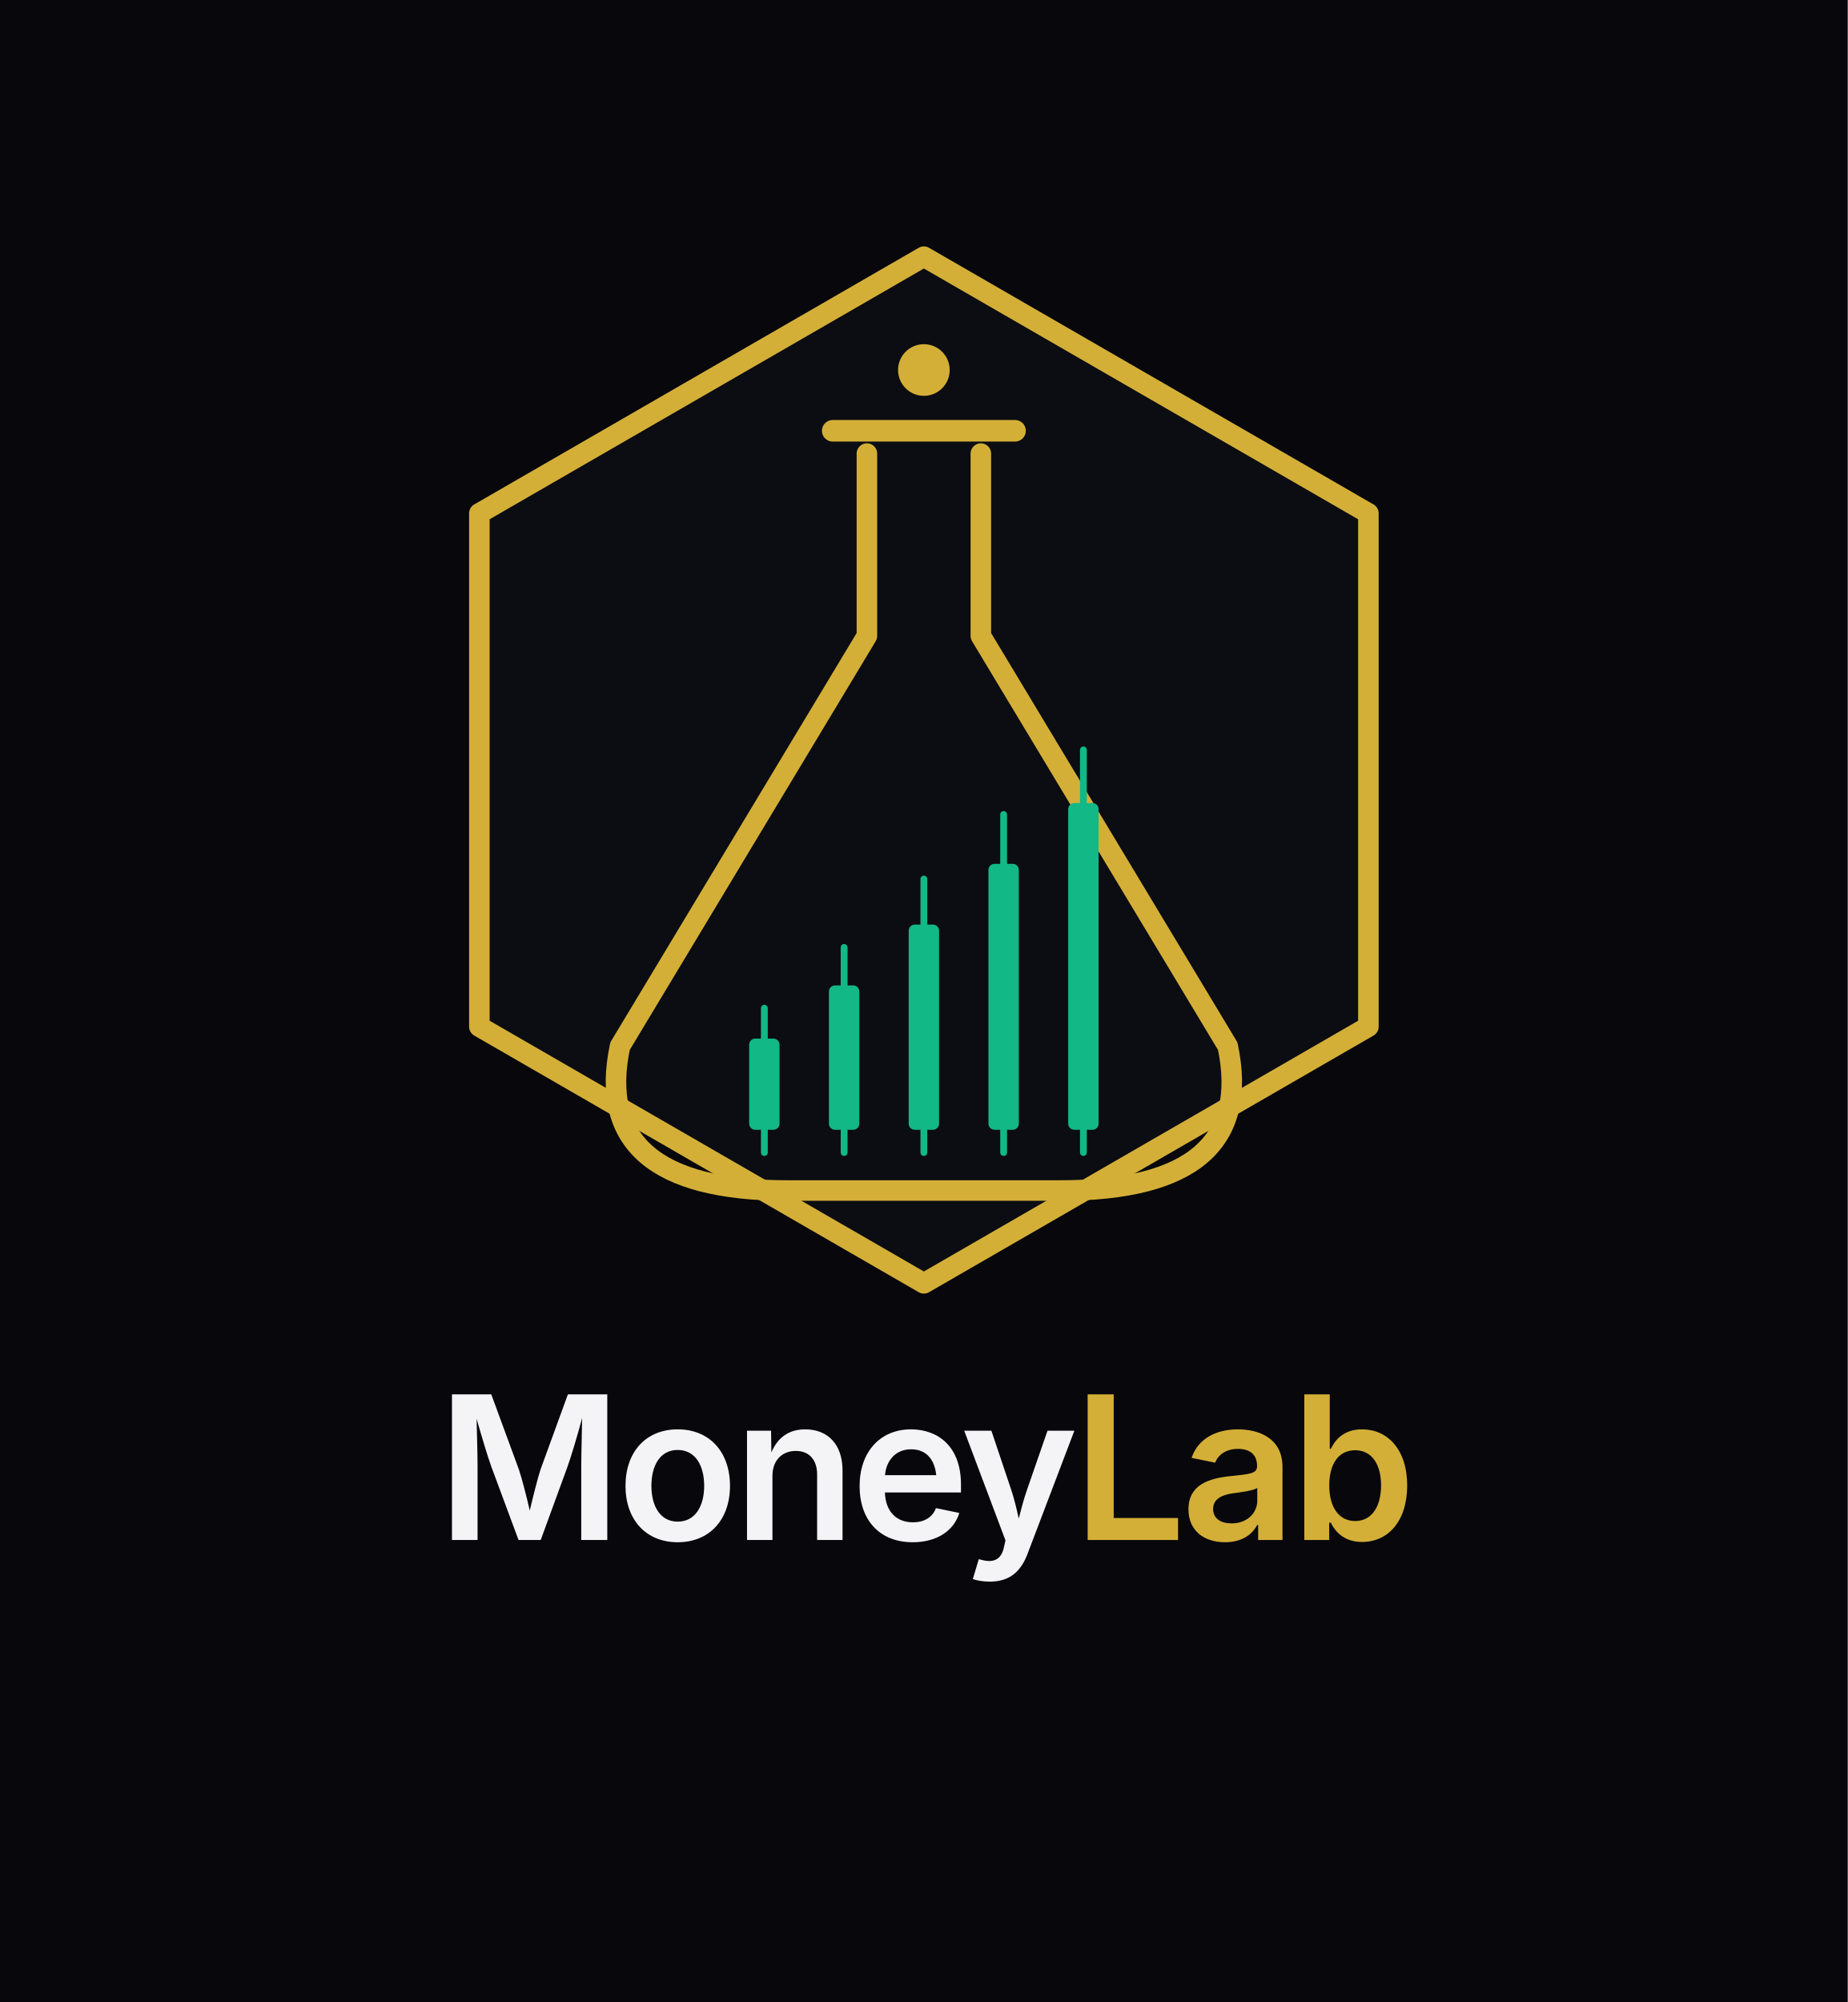
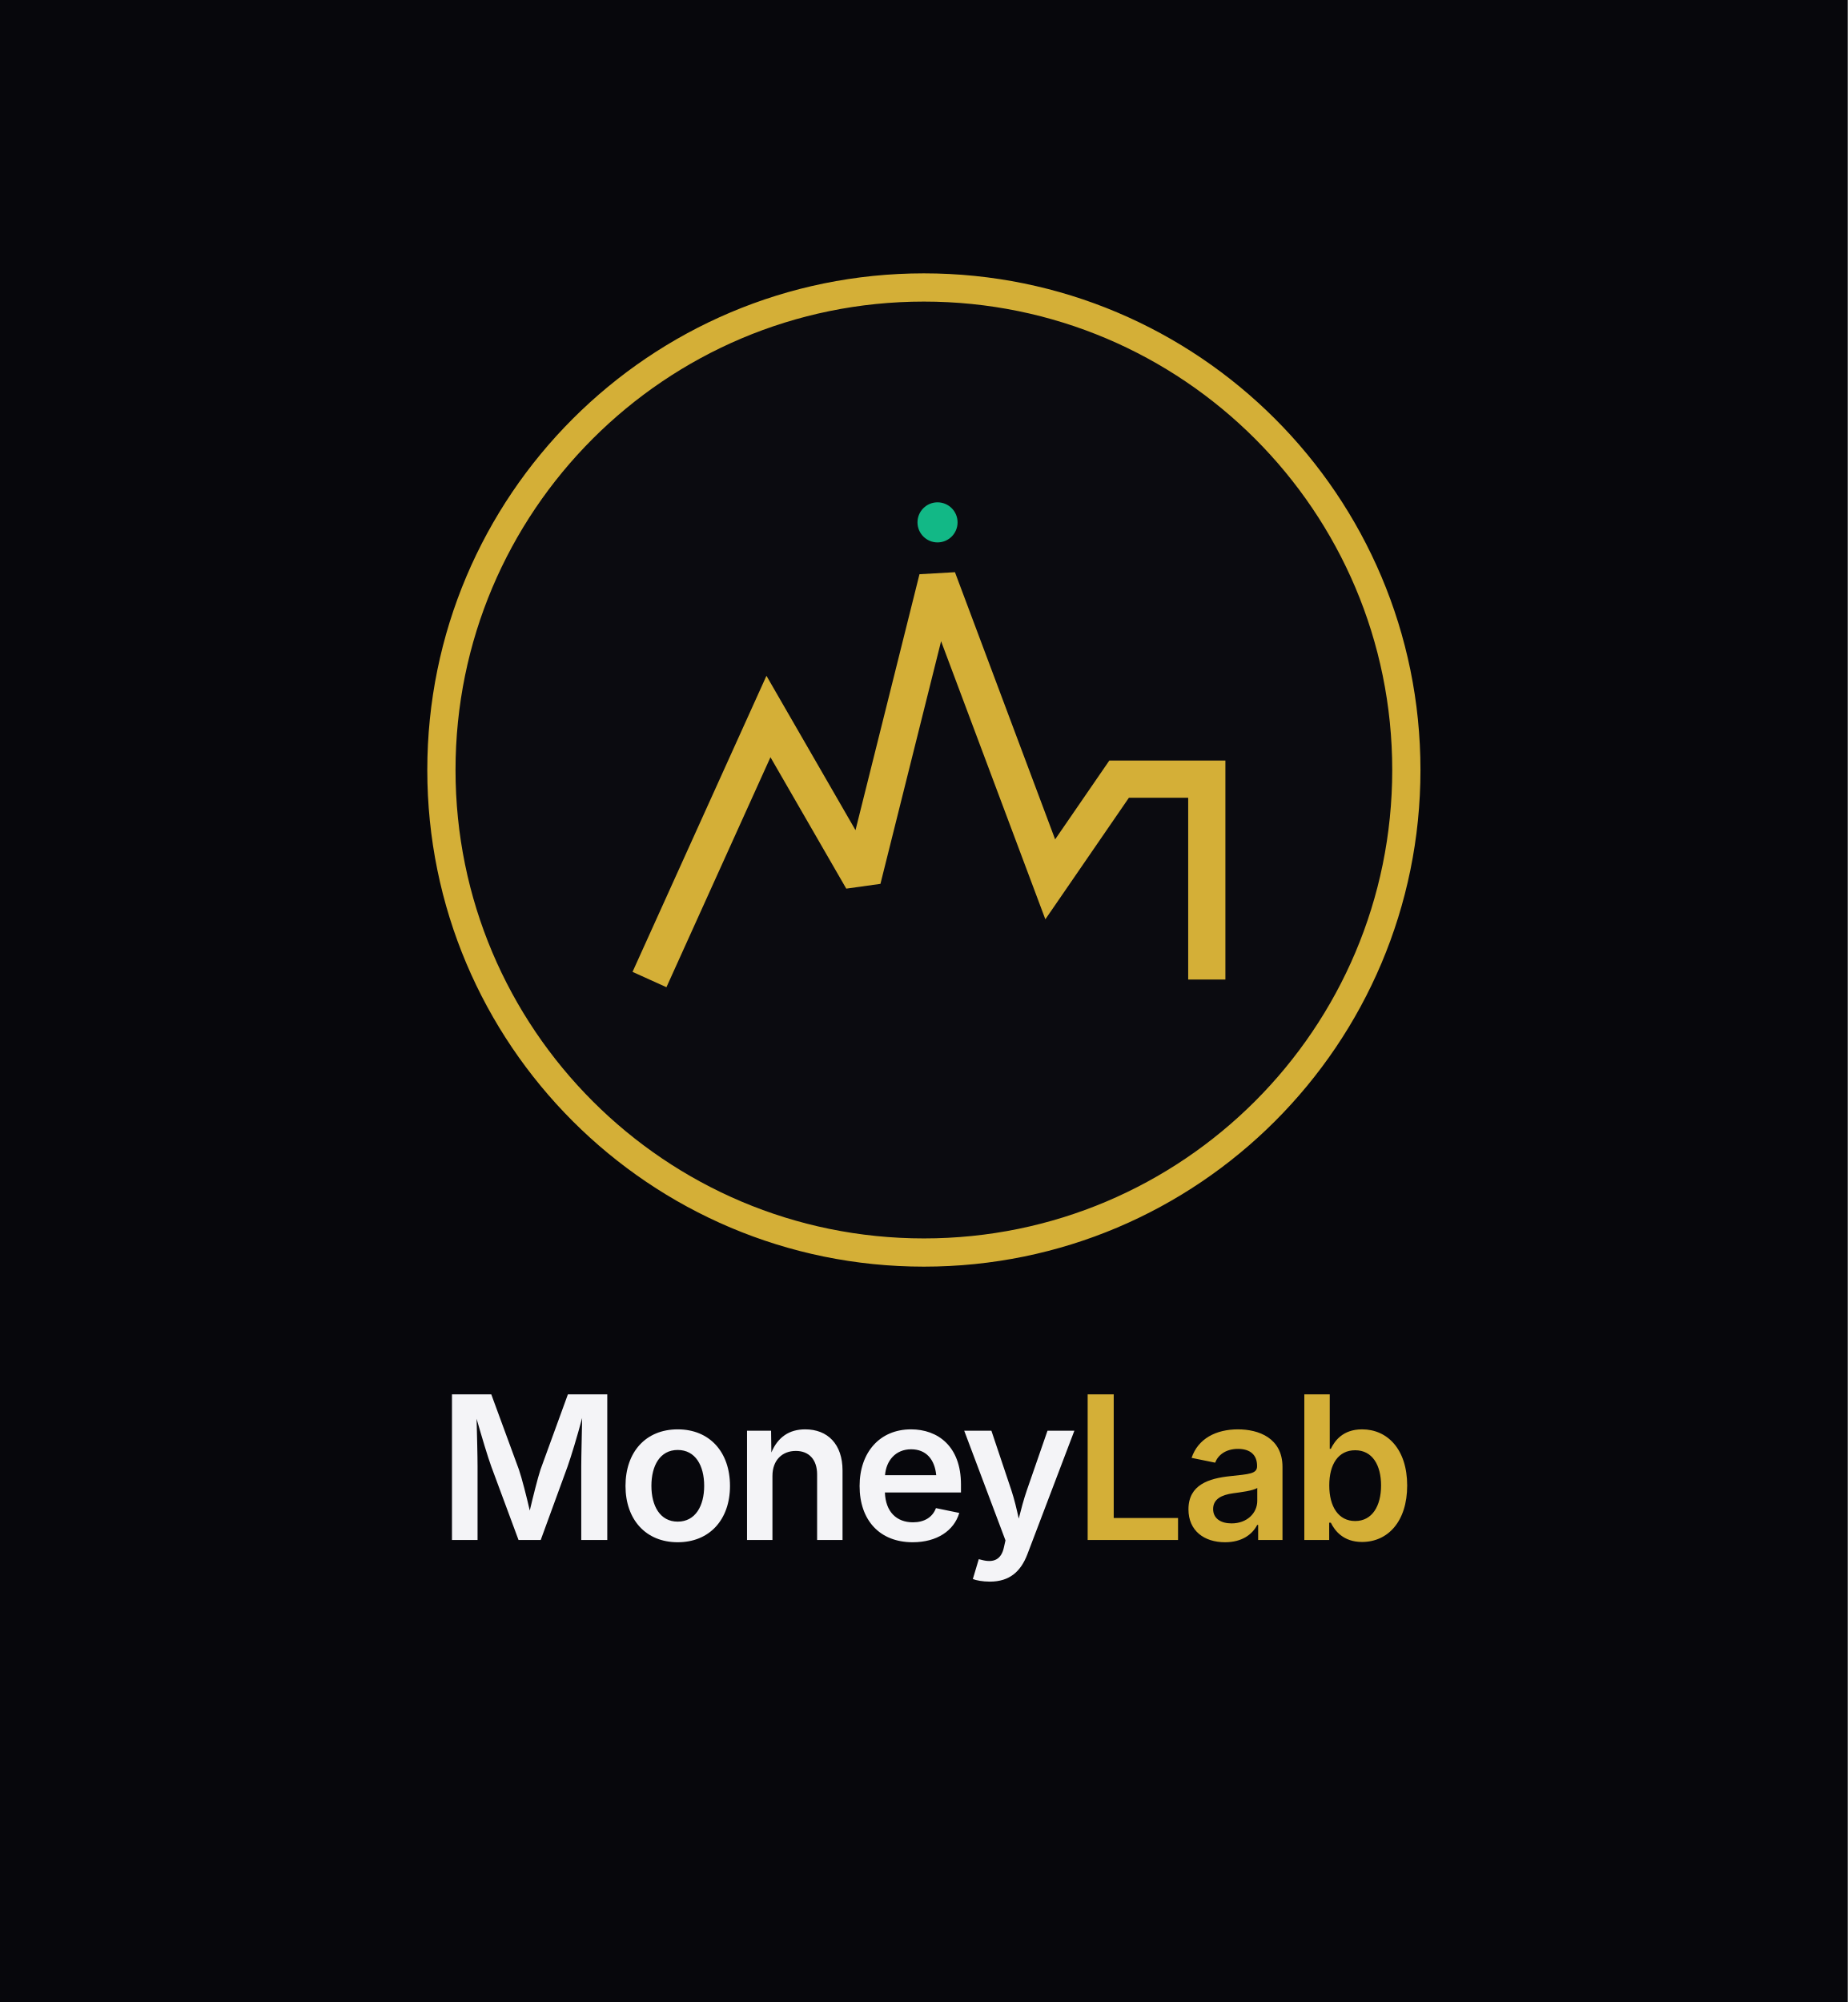
<svg xmlns="http://www.w3.org/2000/svg" width="720" height="780" viewBox="0 0 720 780">
  <defs>
    <style>
      @font-face {
        font-family: 'InterBrand';
        src: url('file:///usr/share/fonts/truetype/macos/Inter-SemiBold.ttf') format('truetype');
        font-weight: 600;
      }
    </style>
  </defs>
  <rect width="720" height="780" fill="#07070C" />
-   <polygon points="360.00,100.00 533.21,200.00 533.21,400.00 360.00,500.00 186.79,400.00 186.79,200.00" fill="#0C0D12" stroke="#D4AF37" stroke-width="8" stroke-linejoin="round" />
-   <path d="M 337.80 176.72 L 337.80 247.76 L 241.60 407.60 Q 229.76 463.84 306.72 463.84 L 413.28 463.84 Q 490.24 463.84 478.40 407.60 L 382.20 247.76 L 382.20 176.72" fill="none" stroke="#D4AF37" stroke-width="8.0" stroke-linecap="round" stroke-linejoin="round" />
-   <line x1="324.48" y1="167.84" x2="395.52" y2="167.84" stroke="#D4AF37" stroke-width="8.40" stroke-linecap="round" />
-   <circle cx="360.00" cy="144.16" r="10.06" fill="#D4AF37" />
-   <rect x="291.92" y="404.64" width="11.84" height="35.52" rx="2.37" fill="#12B886" />
-   <line x1="297.84" y1="392.80" x2="297.84" y2="449.04" stroke="#12B886" stroke-width="2.66" stroke-linecap="round" />
-   <rect x="323.00" y="383.92" width="11.84" height="56.24" rx="2.37" fill="#12B886" />
-   <line x1="328.92" y1="369.12" x2="328.92" y2="449.04" stroke="#12B886" stroke-width="2.66" stroke-linecap="round" />
-   <rect x="354.08" y="360.24" width="11.84" height="79.92" rx="2.37" fill="#12B886" />
-   <line x1="360.00" y1="342.48" x2="360.00" y2="449.04" stroke="#12B886" stroke-width="2.66" stroke-linecap="round" />
-   <rect x="385.16" y="336.56" width="11.84" height="103.60" rx="2.37" fill="#12B886" />
-   <line x1="391.08" y1="317.32" x2="391.08" y2="449.04" stroke="#12B886" stroke-width="2.66" stroke-linecap="round" />
-   <rect x="416.24" y="312.88" width="11.84" height="127.28" rx="2.37" fill="#12B886" />
-   <line x1="422.16" y1="292.16" x2="422.16" y2="449.04" stroke="#12B886" stroke-width="2.66" stroke-linecap="round" />
+   <circle cx="360.0" cy="300" r="188" fill="#0B0B10" stroke="#D4AF37" stroke-width="11" />
+   <path d="M 253.08 381.64 L 299.44 279.16 L 336.04 342.60 L 365.32 225.48 L 409.24 342.60 L 436.08 303.56 L 470.24 303.56 L 470.24 381.64" fill="none" stroke="#D4AF37" stroke-width="14.50" stroke-linecap="butt" stroke-linejoin="miter" stroke-miterlimit="2.6" />
+   <circle cx="365.32" cy="203.52" r="7.81" fill="#12B886" />
  <text x="170.4" y="600" font-family="InterBrand, Inter, sans-serif" font-size="78" font-weight="600" letter-spacing="-2" fill="#F4F4F7">Money</text>
  <text x="418.1" y="600" font-family="InterBrand, Inter, sans-serif" font-size="78" font-weight="600" letter-spacing="-2" fill="#D4AF37">Lab</text>
</svg>
